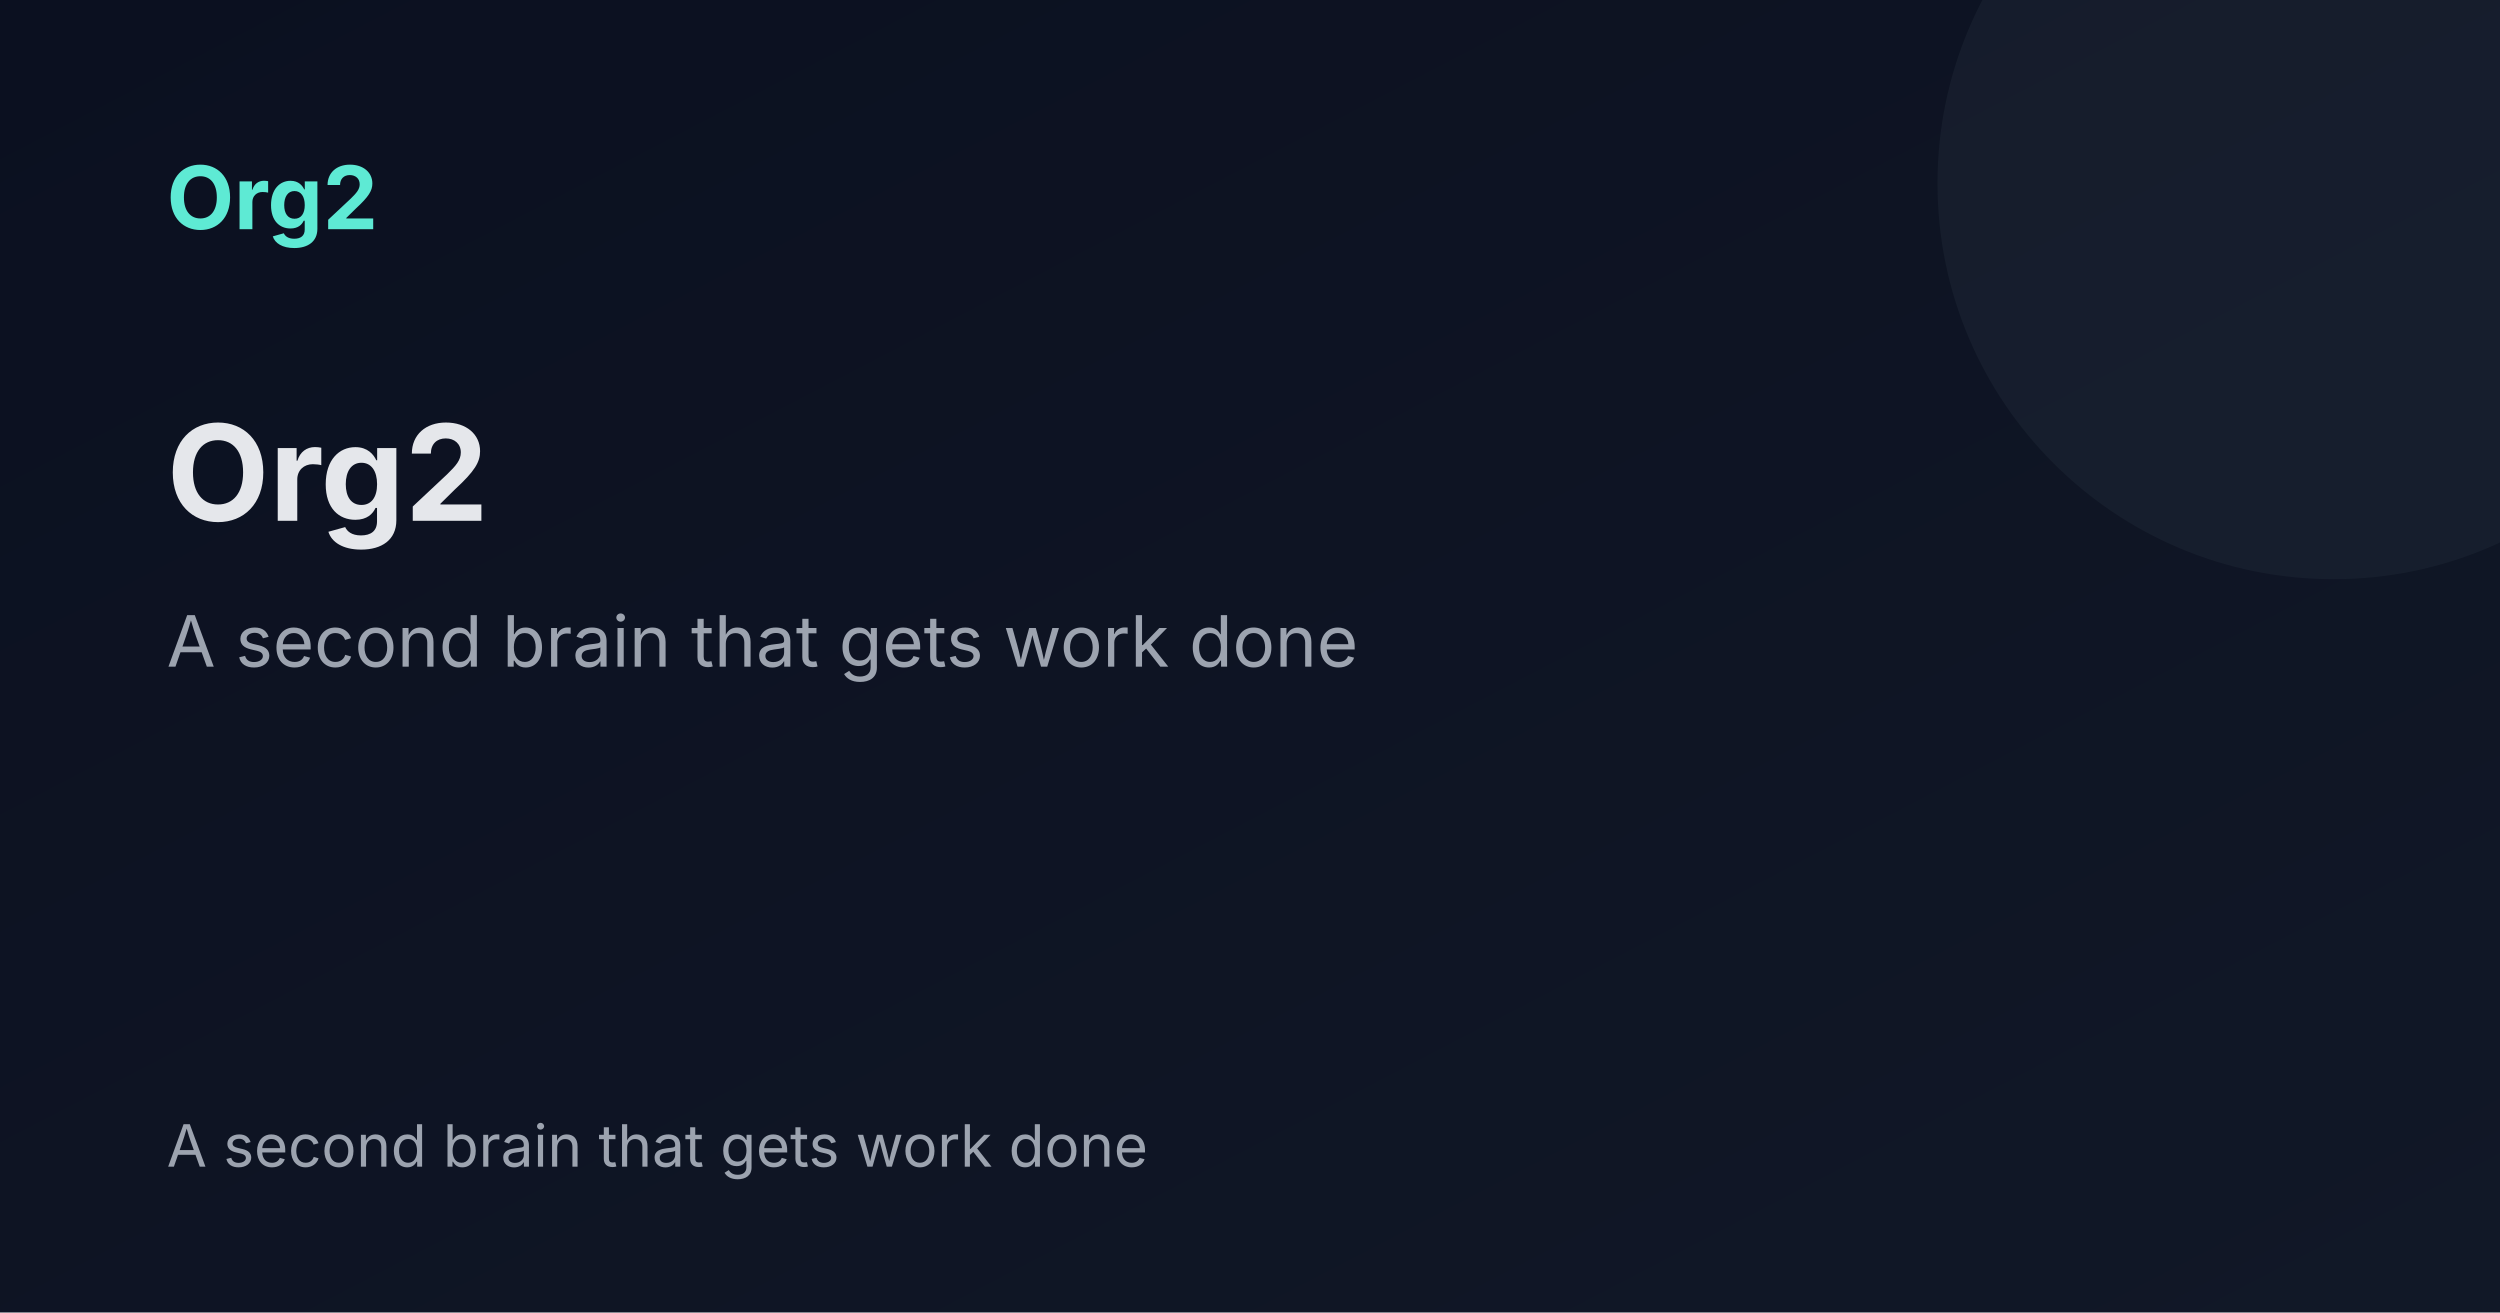
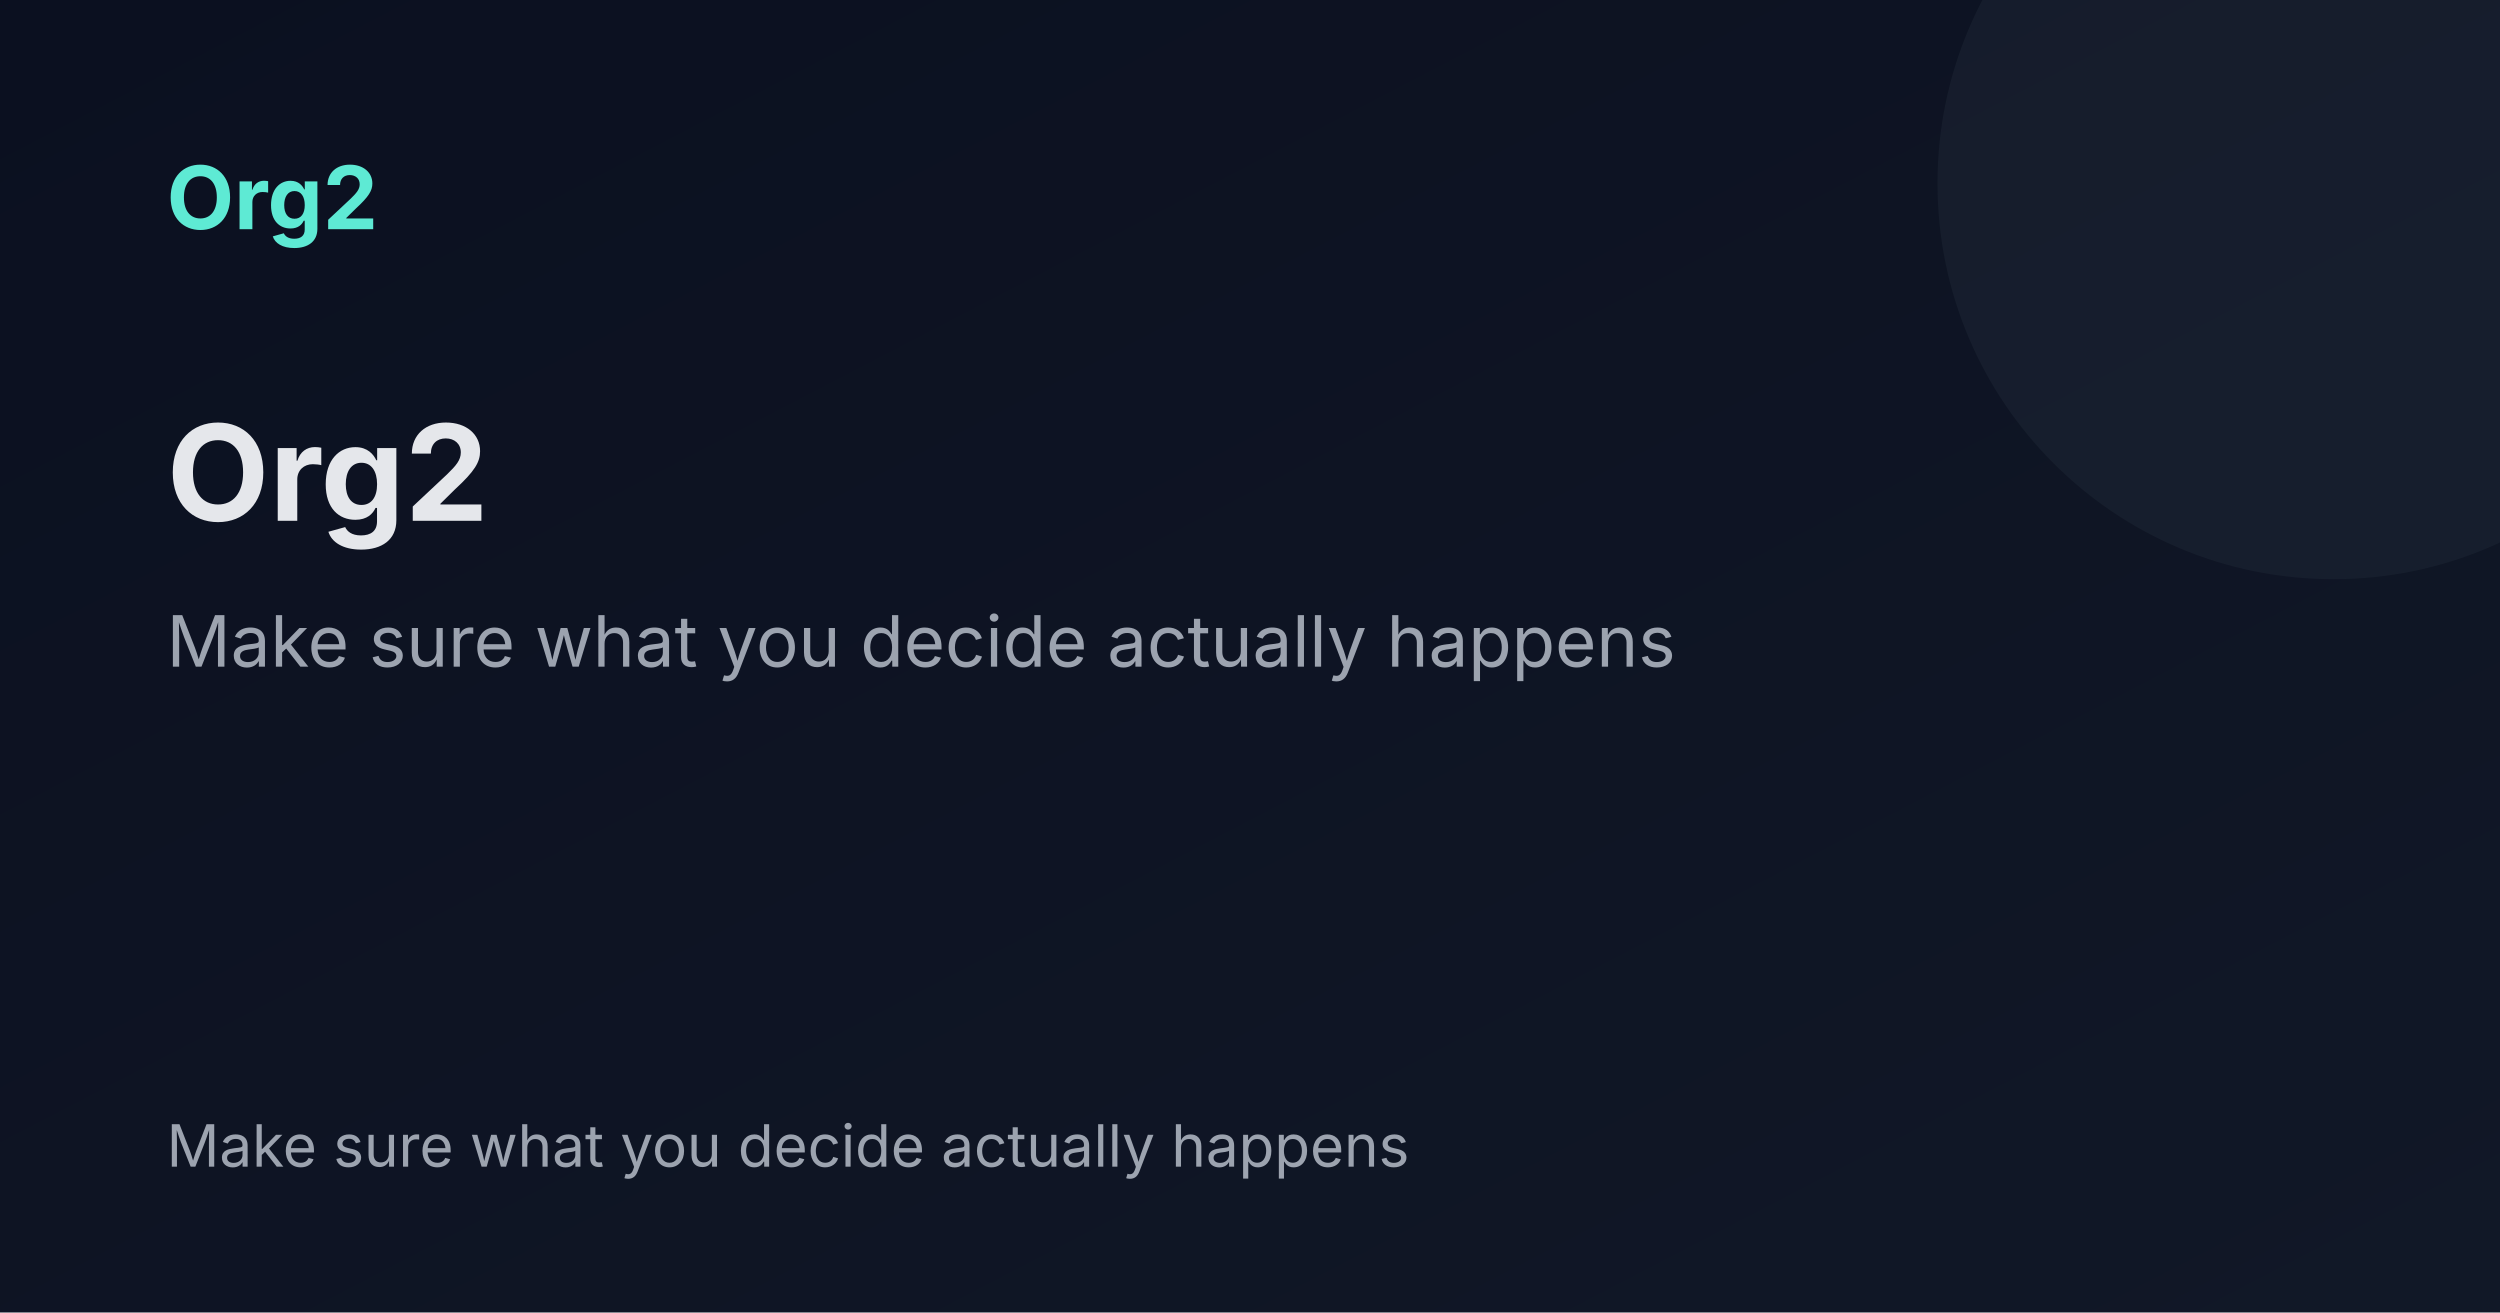
<svg xmlns="http://www.w3.org/2000/svg" width="1200" height="630" viewBox="0 0 1200 630">
  <defs>
    <linearGradient id="bg" x1="0" y1="0" x2="1" y2="1">
      <stop offset="0%" stop-color="#0b1020" />
      <stop offset="100%" stop-color="#111827" />
    </linearGradient>
  </defs>
  <rect width="1200" height="630" fill="url(#bg)" />
  <circle cx="1120" cy="88" r="190" fill="#1f2937" opacity="0.45" />
  <text x="80" y="110" font-family="Inter,Segoe UI,Arial,sans-serif" font-size="42" font-weight="700" fill="#5eead4">Org2</text>
  <text x="80" y="250" font-family="Inter,Segoe UI,Arial,sans-serif" font-size="64" font-weight="700" fill="#e5e7eb">Org2</text>
-   <text x="80" y="320" font-family="Inter,Segoe UI,Arial,sans-serif" font-size="34" fill="#9ca3af">A second brain that gets work done</text>
-   <text x="80" y="560" font-family="Inter,Segoe UI,Arial,sans-serif" font-size="28" fill="#9ca3af">A second brain that gets work done</text>
+   <text x="80" y="320" font-family="Inter,Segoe UI,Arial,sans-serif" font-size="34" fill="#9ca3af">Make sure what you decide actually happens</text>
+   <text x="80" y="560" font-family="Inter,Segoe UI,Arial,sans-serif" font-size="28" fill="#9ca3af">Make sure what you decide actually happens</text>
</svg>
